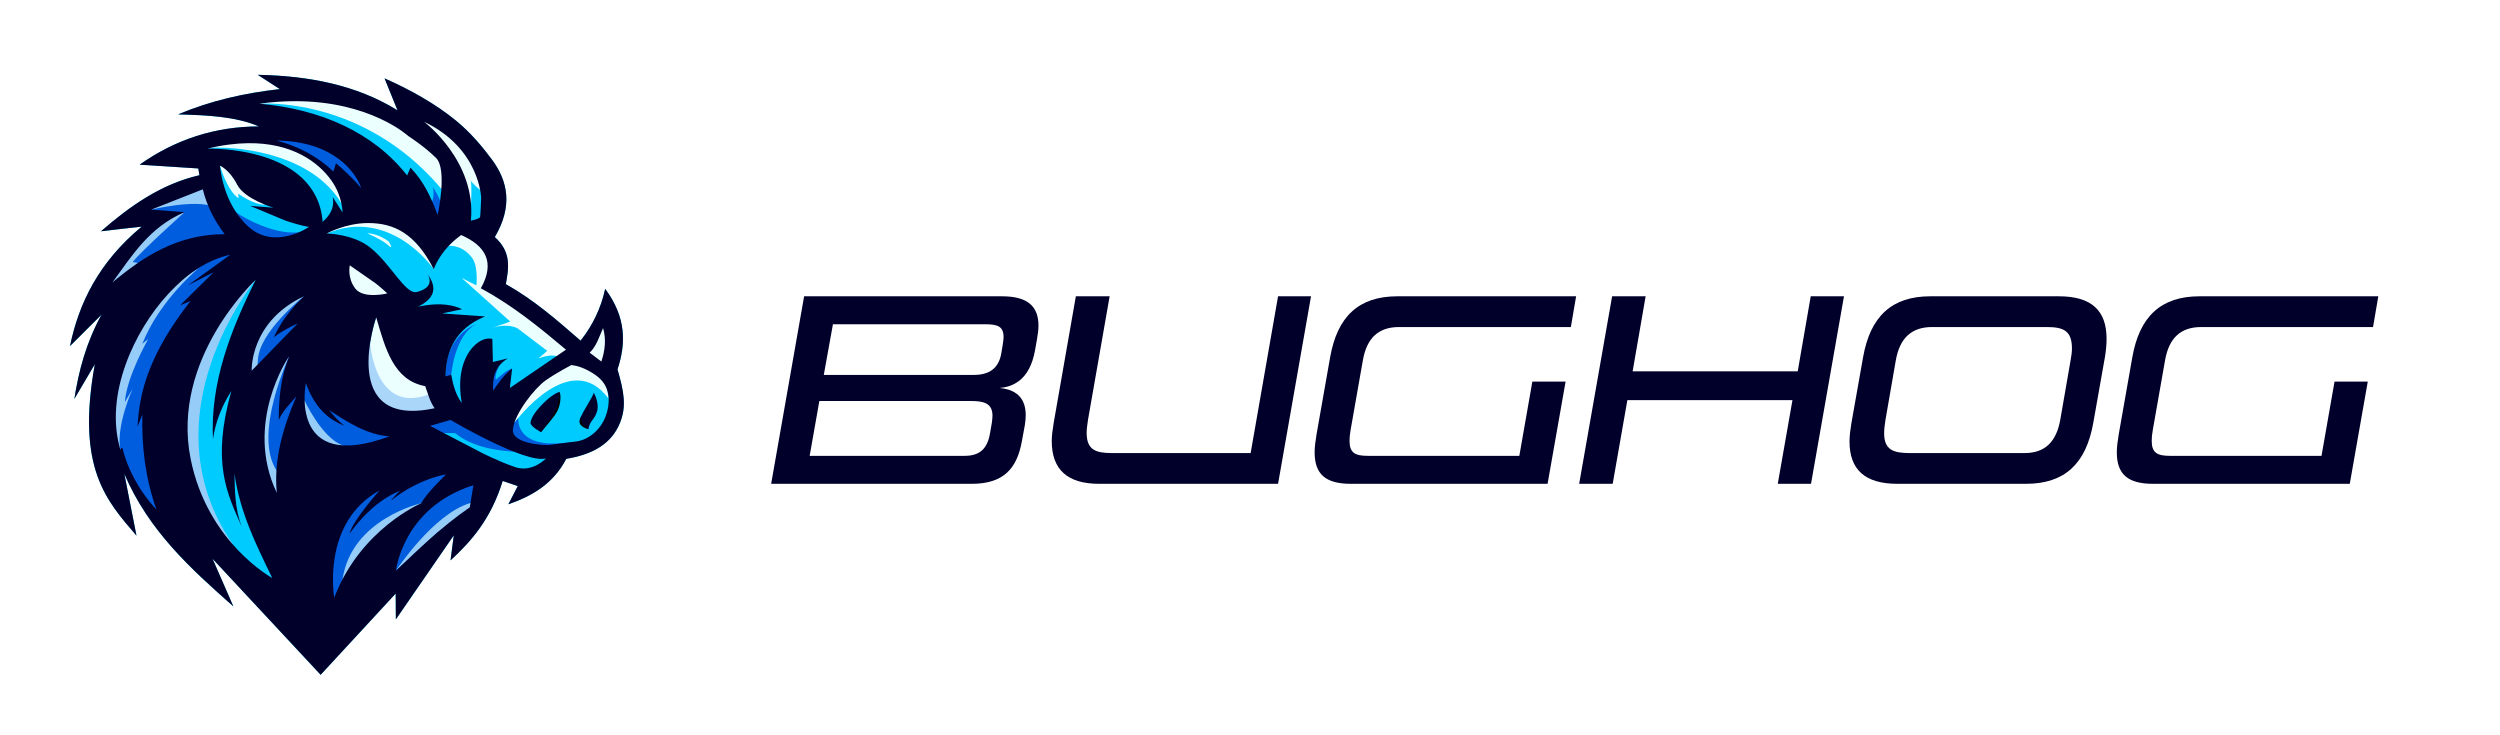
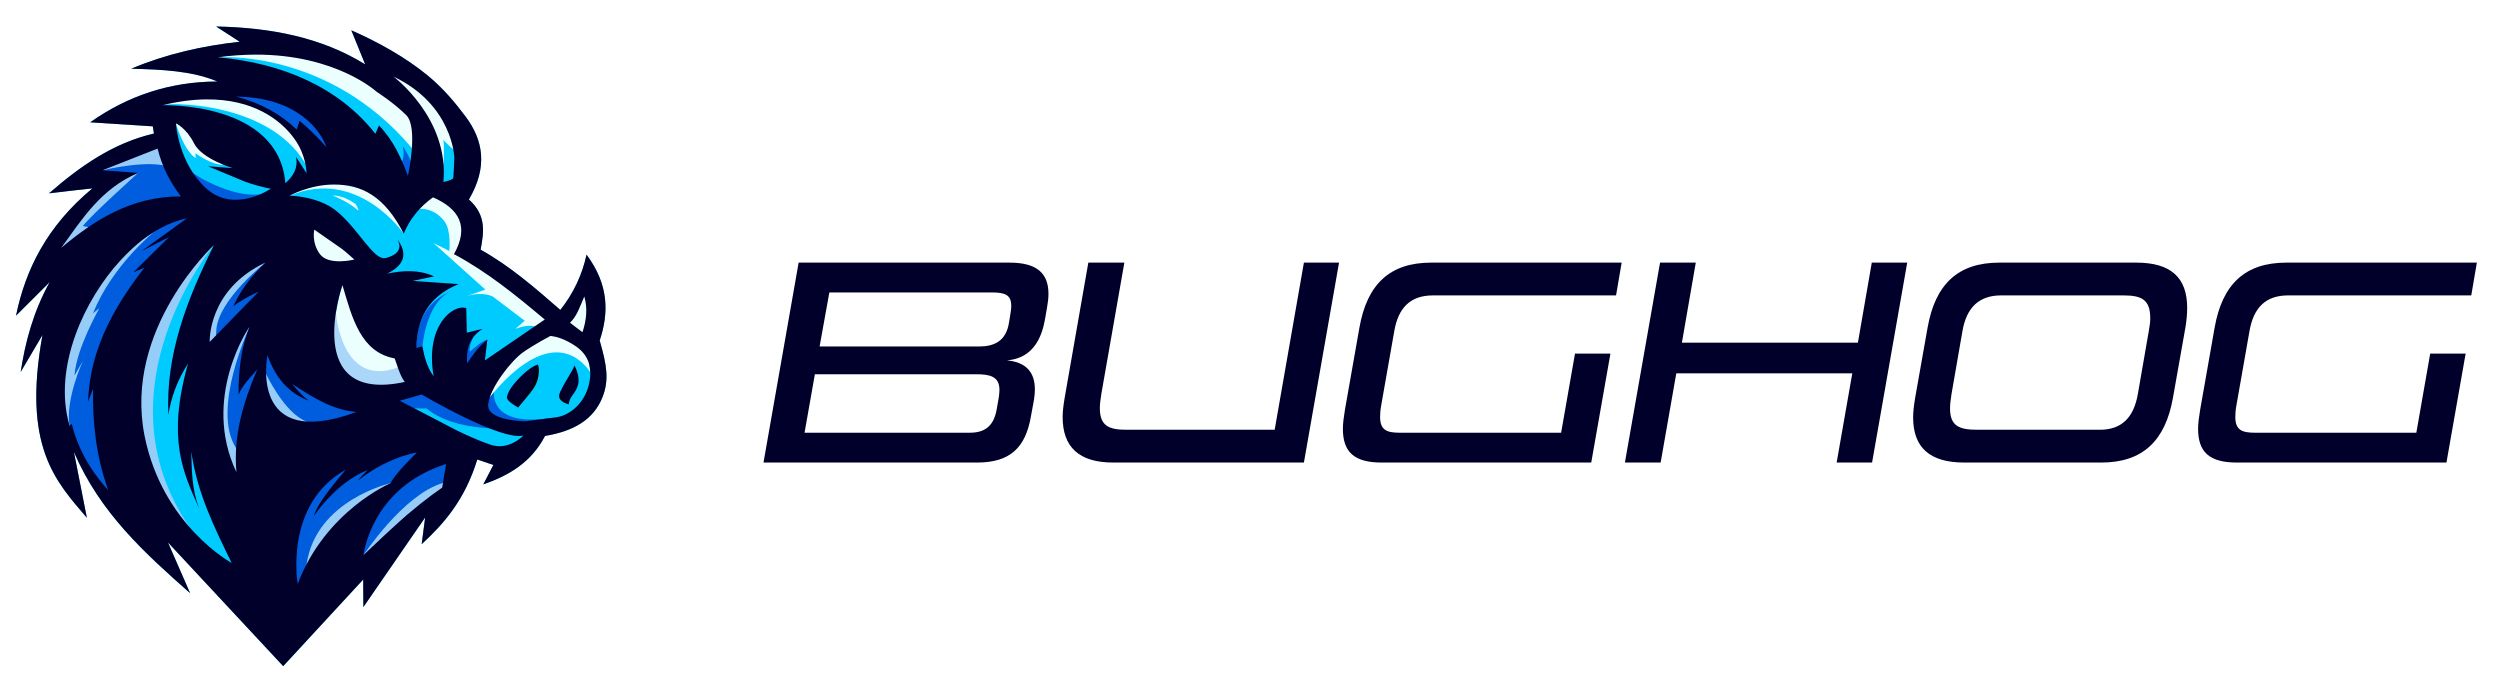
- <svg xmlns="http://www.w3.org/2000/svg" id="_x31_" viewBox="0 0 7220.18 2120.56" style="background-color:white">
+ <svg xmlns="http://www.w3.org/2000/svg" viewBox="158.844 144.256 6772.529 1875.325" id="_x31_" style="max-height: 500px; background-color:white" width="6772.529" height="1875.325">
  <defs>
    <style>.cls-1{fill:#96cdf8;}.cls-2{fill:#020202;}.cls-3{fill:#ecffff;}.cls-4{fill:#aad6f9;}.cls-5{fill:#005dde;}.cls-6{fill:#00cbff;}.cls-7{fill:#01002a;}</style>
  </defs>
-   <path class="cls-6" d="M744.26,216.01l63.9,41.31c-101.07,11.26-199.56,33.29-293.78,73.06,82.93,2.2,165.2,5.62,233.6,34.73-127.15.19-241.81,37.78-344.73,110.47l169.45,10.91,3.23,19.53c-110.26,25.49-200.05,88.6-284.27,161.97,40.46-4.93,79.4-9.32,117.49-13.41-123.92,102.94-181.23,220.44-206.97,344.83l91.26-90.94c-44.98,81.59-66.03,162.67-78.69,243.56l59.13-100.21c-54.69,301.63,34.93,395.25,120.24,495.06l-35.09-178.41c71.08,165.67,192.59,274.5,314.87,382.78l-60.17-137.67,312.27,335.26,216.74-234.7.5,74.59,167.34-242.64-9.44,72.34c60.45-55.7,116.79-119.73,150.68-229.4l43.63,14.75-27.41,52.73c68.27-23.84,129.58-58.8,167.33-131.36,77.54-12.76,131.46-44.2,155.53-104.87,18.67-47.06,11.44-88.13-7.53-153.52,24.58-73.74,25.84-149.9-35.56-232.59-12.02,55.48-35.84,105.32-71.04,149.71-67.43-58.64-134.45-117.67-215.92-163.26,8.39-46.21,16.83-92.42-31.81-135.92,52.17-88.72,38.69-161.18-9.27-225.1-27.47-36.61-60.03-76.06-102.69-111.08-58.82-48.28-133.16-90.09-206.52-122.16l37.57,92.35c-118.66-73.51-256.54-99.76-403.9-102.67Z" />
-   <path class="cls-4" d="M1255.59,1193.34s20.9-43.65,16.2-43.65-32.83-17.93-32.83-17.93l-102.34-28.93-67.74-112.23c-15.03-28.13-1.33-43.6,17.64-74.03l-17.64,21.14-27.5,105.99,40.2,116.04,54.55,27.15,119.47,6.47Z" />
-   <path class="cls-3" d="M1228.05,1115.19l-141.53-198.63c-8.66,25.66-13.46,49.96-17.64,74.03,0,0,13.62,206.29,167.61,149.06l4.93-15.79-13.37-8.67Z" />
-   <polygon class="cls-5" points="1379.75 1471.83 1386.49 1380.57 1220.13 1309.8 1143.49 1243.66 941.51 1090.23 908.84 824.65 835.54 807.5 727.49 960.06 672.95 1064.99 691.23 1173.13 784.74 1510.67 794.23 1701.91 691.39 1651.73 570.76 1507.84 485.93 1337.88 513.77 1107.74 652.18 799.97 691.23 738.8 622.84 548.18 598.71 481.18 566.83 428.04 623.07 399.76 804.42 378.02 792.56 406.49 824.29 421.11 900.94 458.11 981.62 517.56 1049.97 566.85 1067.17 530.28 983.92 410.02 860.81 384.52 789.65 359.16 649.48 383.11 550.36 411.7 569.35 453.57 604.62 516.27 409.82 600.28 436.73 654.05 290.97 815.01 346.66 888.16 300.34 1029.45 310.79 1269.61 352.16 1339.16 374 1379.32 465.49 1502.06 584.8 1573.28 819.48 1756.42 984.38 1777.16 1073.4 1704.88 1226.24 1625.17 1295.9 1519.8 1379.75 1471.83" />
-   <path class="cls-3" d="M1607.28,1028.53s-17.58-6.85-52.13,6.66l25.16-21.99-85.35-64.75s-24.92-16.13-71.88-1.98l50.52-17.72-140.16-125.94,42.48,21.36s6.03-54.16-12.41-79.31c-18.43-25.15-43.2-35.56-67.35-35.02-24.15.53-24.37-24.72-24.37-24.72l72.28-33.27,99.21,83.62-13.58,78.96,145.69,117.3,52.01,54.43,20.78,31.67-40.9,10.71Z" />
-   <path class="cls-3" d="M1252.55,777.14s-124.28-180.84-309.12-102.74l58.58-46.39,157.9-13.37,62.37,63.9,30.27,98.61Z" />
-   <path class="cls-3" d="M1485.53,1221.32s161.87-221.03,272.42-69.38l-3.47-22.62,5.84-104.88-13.5-125.43-28.12,65.55-45.76,52.46-127.99,73.11-66.01,83.57,6.6,47.61Z" />
-   <path class="cls-3" d="M1224.59,351.59l135.83,238.54s2.69-57.18-.86-67.53c0,0,23.98,27.87,37.31,30.85,13.33,2.97-18.45-63.56-18.45-63.56l-70.48-114.26-83.36-24.04Z" />
-   <path class="cls-3" d="M749.11,299.47s297.99-24.2,525.55,245.92l37.71,15.76-50.52-144.13-198.84-117.87-197.67-47.32-116.23,47.65Z" />
-   <path class="cls-3" d="M598.71,429.32c1.65-7.44,284.61-14.84,387.24,157.79l24.18-79.39-46.29-1.52-34.72-31.11-64.63-38.96-97.32-36.38-156.15,18.96-12.31,10.6Z" />
-   <path class="cls-3" d="M635.36,478.37s20.35,72.52,53.75,94.43l-1.01-13.52s43.28,32.41,76.62,31.56l-20.27-95-74.56-19.79-34.53,2.32Z" />
-   <polygon class="cls-3" points="988.76 755.1 1048.59 770.34 1132.58 847.45 1026.73 874.51 998.09 805.07 988.76 755.1" />
-   <path class="cls-1" d="M436.43,605.52s129.87-31.54,182.3-7.79c52.43,23.76-14.11-81.46-14.11-81.46l-38.66,5.59-109.69,59.16-19.84,24.5Z" />
-   <path class="cls-1" d="M533.19,612.66s-125.99,112.92-150.1,144.15l42.73,7.04-114.53,74.29-.49-47.29,125.94-136.8,68.65-36.37,27.8-5.02Z" />
-   <path class="cls-1" d="M576.89,771.81s-114.81,92.03-165.91,221.11l17.19-13.9s-62.58,109.01-67.51,182.36l22.58-38.8s-47.86,103.75-36.02,174.82c11.83,71.07-29.52,11.98-29.52,11.98l-6.9-158.33v-101.22l100.99-169.75,165.11-108.27Z" />
-   <path class="cls-1" d="M878.53,855.25s-131.39,102.74-133.82,185.99c-2.44,83.25-32.97,68.83-32.97,68.83l-20.51-68.83,36.26-81.18,82.66-99.54,68.38-5.27Z" />
-   <path class="cls-1" d="M835.33,1029.2s-105.69,223.35-36.83,329.08c68.85,105.73,40.27,98.87,40.27,98.87,0,0-100.8,22.65-102.09,2.06-1.3-20.59-11.83-182.64-11.83-182.64l38.74-165.56,71.75-81.82Z" />
-   <path class="cls-1" d="M738.41,808.27s-323.33,390.15-65.36,765.01l-96.17-43.33-82.54-297.61,38.84-249.2,158.04-183.16,47.19,8.29Z" />
-   <path class="cls-5" d="M1250.01,539.91c9.03,38.31-12.26,59.26-12.26,59.26l4.76,15.46,17.18,32.04s20.77-14.76,18.65-41.23c-2.12-26.48-28.32-65.53-28.32-65.53ZM672.95,605.52c0,.09.03.2.06.32l-.06-.32ZM673.01,605.84l13.32,67.42,101.26,34.84,76.4-37.58c-79.78,10.56-188.03-57.34-190.98-64.67ZM1375.02,936.18s-76.17,25.85-86.18,121.64c-2.42,23.16-3.82,34.74-4.65,40.32l19.01-15.71s9.09-113.71,71.83-146.24ZM1284.19,1098.13l-1.1.91s-.34,8.8,1.1-.91ZM1441.45,1057.61l-15.63,12.65-5.3,12.16-9.07,54.2,25.32,2.65,42.35-74.89c-11.87.63-47.14,32.27-47.14,32.27-4.47-14.09,9.46-39.04,9.46-39.04ZM1308.63,1199.71l-76.05,31.81,22.78,18.99,58.91.27c98.89,81.77,301.79,47.58,301.79,47.58l34.26-21.72c-165.96,25.35-153.43-69.62-153.43-69.62l-11.35,14.3-176.9-21.61Z" />
-   <path class="cls-1" d="M878.53,1154.9s49.33,107.97,110.73,131.32c61.4,23.35-11.86,46.21-11.86,46.21l-82.63-48.34-25.54-97.46,9.3-31.73Z" />
-   <path class="cls-1" d="M1217.27,1453.11s-202.21,45.29-227.86,219.53c-25.65,174.24,55.31-14.73,55.31-14.73l105.09-147.08,67.47-57.71Z" />
-   <path class="cls-1" d="M1143.49,1648.27s106.62-162.76,213.72-195.16c107.11-32.4,5.16,30.13,5.16,30.13l-99.2,54.55-119.68,110.48Z" />
-   <path class="cls-3" d="M1060.67,673.96s42.99,18.02,60.97,34.65c17.98,16.63.76-11.29.76-11.29,0,0-31.2-24.1-61.73-23.36Z" />
-   <path class="cls-2" d="M1699.29,1239.56s-16.52-3.85-23.34-13.85c-6.82-10,2.72-23.65,2.72-23.65l20.62,37.51Z" />
-   <path class="cls-2" d="M1615.09,1131.89c1.7-1.34,7.12,14.9.41,39.75-5.7,21.1-15.98,32.59-53.01,76.45l.4-8.78,52.2-107.42Z" />
-   <path class="cls-7" d="M744.26,216.01l63.91,41.31c-101.07,11.26-199.56,33.29-293.78,73.06,82.93,2.2,165.2,5.62,233.6,34.73-127.15.19-241.81,37.78-344.73,110.47l169.46,10.91,3.23,19.53c-110.26,25.49-200.05,88.6-284.27,161.97,40.46-4.93,79.4-9.32,117.49-13.41-123.92,102.94-181.23,220.44-206.97,344.83l91.26-90.94c-44.98,81.59-66.03,162.67-78.69,243.56l59.13-100.21c-54.69,301.63,34.93,395.25,120.24,495.06l-35.09-178.41c71.08,165.67,192.59,274.5,314.86,382.78l-60.17-137.67,312.27,335.26,216.74-234.7.5,74.59,167.34-242.64-9.44,72.34c60.45-55.7,116.79-119.73,150.68-229.4l43.63,14.75-27.41,52.73c68.27-23.84,129.58-58.8,167.33-131.36,77.54-12.76,131.46-44.2,155.53-104.87,18.67-47.06,11.44-88.13-7.53-153.52,24.58-73.74,25.84-149.9-35.56-232.59-12.02,55.48-35.84,105.32-71.04,149.71-67.43-58.64-134.45-117.67-215.92-163.26,8.39-46.21,16.83-92.42-31.81-135.92,52.17-88.72,38.69-161.18-9.27-225.1-27.47-36.61-60.03-76.06-102.69-111.08-58.82-48.28-133.16-90.09-206.52-122.16l37.57,92.35c-118.66-73.51-256.54-99.76-403.9-102.67ZM849.88,292.23c219.47-.87,329.3,100.66,329.3,100.66,0,0,46.77,29.93,80.24,63.36,33.46,33.43,4.52,164.67,4.52,164.67-18.03-48.29-38.69-95.71-78.51-136.76l-9.67,22.49c-98.31-125.3-251.46-191.66-426.65-207.19,35.83-4.9,69.42-7.11,100.77-7.24ZM1224.59,351.59c161.2,76.41,165.07,219.59,165.07,219.59,0,0-1.95,49.73-3.03,55.29-1.09,5.56-26.62,10.8-26.62,10.8,16.32-172.88-135.42-285.68-135.42-285.68ZM798.89,405.85c166.27,2.29,229.45,92.97,244.35,137.48-22.02-25.9-46.55-49.61-72.8-71.8l-7.79,23.7c-41.77-40-94.8-71.02-163.75-89.37ZM717.06,413.52c126.34-1.34,201.9,54.21,239.85,107.5,32.93,46.24,32.23,92.26,32.23,92.26l-28.34-44.25c6.09,31.13-8.04,52.91-28.96,71.55-17.48-221.65-333.13-211.26-333.13-211.26,43.62-10.59,82.98-15.42,118.35-15.8ZM635.36,478.37s27.93,12.14,49.29,54.46c21.36,42.32,105.08,66.97,105.08,66.97l-67.21-5.1s85.14,35.38,98.91,41.2c13.77,5.82,60.07,18.87,71.19,19.33,0,0-98.31,68.13-174.47,0-76.14-68.11-82.79-176.83-82.79-176.86ZM585.73,546.8c11.6,47.52,33.46,90.32,63.14,129.49-134.47-.06-233.11,63.2-324.34,139.55,56.75-77.68,107.27-160.22,208.66-203.18l-96.76-7.14,149.3-58.72ZM1063.72,644.17c74.99.16,136.31,30.73,188.82,132.97,16.41-39.84,43.23-72.36,79.33-98.35,70.52,31.06,99.04,78.59,56.77,153.91,90.22,48.16,168.55,112.05,245.96,177.17l-162.14,110.71,6.64-56.19c-24.48,19.02-39.58,41.58-54.88,64.05-1.71-35.05,2.48-68.65,42.44-93.44l-43.12,10.44-1.66-66.49c-36.7-11.71-112.35,49.24-88.25,184.73-17.45-23.45-25.16-51.75-30.46-81.26l-16.45,4.61c1.73-74.17,27.82-137.31,114.24-173.16l-124.08-8.68,57.88-12.21c-40.64-18.75-83.59-16.25-127.23-7.41,46.13-22.5,57.87-53.44,26.3-95.03,5.32,7.73,22.73,38.79-29.54,52.65-33.24,8.81-74.19-79.93-135.84-128.78-49.52-39.24-125.06-40.01-125.06-40.01,0,0,54.91-30.36,120.3-30.22ZM664.92,735.91l-122.12,88.21,74.32-37.88-97.08,95.71,30.16-12.61c-118.84,151.89-148.25,262.97-152.9,362.73l13.78-34.74c-1.99,90.65,7.86,181.91,40.76,274.34-52.94-57.01-85.57-122.83-98.52-178.9-.51-2.23-5.46,6.8-6.09,4.62-46.67-159.8,42.92-344.37,136.95-446.56,32.45-35.27,64.02-61.7,92.72-79.03,49.67-30,88.03-35.9,88.03-35.9ZM1010.25,766.36s64.69,45.09,73.78,51.4c9.09,6.31,34.71,29.59,34.71,29.59,0,0-69.1,17.33-92.92-14.3-23.82-31.63-15.58-66.69-15.58-66.69ZM738.41,808.27c-73.29,147.33-131.32,297.52-123.37,460.03,6.95-47.62,24.4-94.02,53.14-139.12-58.54,207.48-11.72,296.97,29.95,392.21-19.36-50.63-19.96-102.13-21.04-153.61,15.81,112.4,63.12,206.64,109.28,301.54,0,0-187.59-101.88-235.92-344.55-57.75-289.97,187.95-516.49,187.95-516.49ZM878.53,855.25c-40.01,37.01-68.24,76.78-87.68,118.6,20.43-15.82,44.33-28.33,69.17-39.94l-133.08,136.64s-6.4-141.26,151.59-215.31ZM1086.52,916.56c26.28,89.54,49.93,182.02,141.53,198.63,8.07,21.9,13.74,45.34,27.24,63.76-281.22,60.78-168.78-262.39-168.78-262.39ZM1741.74,947.44c9.29,32.25,5.78,64.5-5.01,96.76l-33.66-25.64c19.62-18.72,27.47-46.16,38.67-71.11ZM835.33,1029.2c-25.06,60.66-30.25,122.3-30.2,184.2,9.53-24.4,31.46-46.18,50.81-68.51-39.76,92.01-65.57,184.6-56.52,278.61-96.17-201.29,34.1-394.23,35.9-394.3ZM1649.76,1054.41s20.87.75,48.56,15.59c27.69,14.84,67.03,39.61,58.5,102-8.53,62.39-54.54,98.09-91.89,102.8-37.35,4.7-82.06,10.61-82.06,10.61,0,0-106.89-.24-101.47-46.32,5.42-46.08,63.49-118.81,94.75-140.68,31.25-21.86,73.62-43.99,73.62-43.99ZM883.39,1106.57c21.66,60.99,57.88,103.44,112.07,123.03-18.55-13.13-31.85-29.28-45.14-45.44,56.58,37.83,113.61,72.24,174.65,76.01-294.75,108.9-241.59-153.6-241.59-153.6ZM1615.09,1131.89c-22.02,7.03-53.66,37.88-70.89,61.65-8.64,11.92-11.49,22.67-12.03,26.5-1.61,11.45,30.32,28.05,30.32,28.05,0,0,6.37-9.34,25.18-35.03,9.09-12.41,19.02-31.17,23.52-47.87,4.82-17.86,3.9-33.3,3.9-33.3ZM1714.72,1133.81c-1.52,12.44-35.23,58.18-37.88,74.36-2.65,16.19,22.45,31.39,22.45,31.39,4.02-25.21,17.73-26.39,25.09-51.67,7.35-25.27-9.66-54.08-9.66-54.08ZM1301.18,1212.87s215.41,127.29,275.64,111.06c0,0-39.08,42.35-89.59,24.94-50.51-17.42-97.9-42.25-97.9-42.25l-147.43-76.78,59.29-16.97ZM1288.36,1369.94s-61.51,59.35-71.09,83.17c0,0-176.23,73.83-251.99,273.05,0,0-38.08-216.26,130.76-309.7,0,0-79.19,88.86-86.61,125.31,0,0,59.02-90.39,145.7-124.28,0,0-22.27,21.49-25.93,28.36,0,0,67.65-58.28,159.15-75.92ZM1367.28,1401.32l-10.55,63.88c-83.47,57.47-147.01,120.66-213.24,183.07,0,0,19.8-182.7,223.79-246.96Z" />
-   <path class="cls-7" d="M2227.16,1397.3l95.2-541.6h571.2c75.2,0,105.6,29.6,105.6,84.8,0,12-1.6,24-4,37.6l-5.6,32c-16,92-68.8,107.2-102.4,110.4,31.2,3.2,75.2,16,75.2,78.4,0,8-.8,17.6-2.4,28l-8.8,48c-14.4,79.2-53.6,122.4-144.8,122.4h-579.2ZM2864.76,1219.7c.8-7.2,1.6-13.6,1.6-19.2,0-36.8-26.4-42.4-63.2-42.4h-436.8l-28,158.4h448c44.8,0,65.6-22.4,72.8-64.8l5.6-32ZM2895.16,1000.5c1.6-10.4,3.2-20,3.2-27.2,0-30.4-16.8-36.8-52.8-36.8h-440l-26.4,146.4h432c41.6,0,72.8-15.2,80.8-63.2l3.2-19.2Z" />
-   <path class="cls-7" d="M3174.34,1397.3c-92,0-136.8-41.6-136.8-123.2,0-16,2.4-33.6,5.6-52.8l64-365.6h97.6l-62.4,356c-2.4,15.2-4,28-4,38.4,0,48.8,25.6,58.4,72.8,58.4h400.8l79.2-452.8h95.2l-95.2,541.6h-516.8Z" />
-   <path class="cls-7" d="M3901.54,1397.3c-73.6,0-104.8-28-104.8-91.2,0-15.2,2.4-32.8,5.6-52l39.2-222.4c20.8-117.6,82.4-176,194.4-176h516l-15.2,88.8h-496c-60,0-93.6,32-104.8,96.8l-35.2,200c-2.4,12.8-3.2,23.2-3.2,32,0,35.2,16.8,43.2,52.8,43.2h437.6l37.6-214.4h96l-52,295.2h-568Z" />
-   <path class="cls-7" d="M5134.33,1397.3l42.4-241.6h-476.8l-42.4,241.6h-96.8l95.2-541.6h96.8l-37.6,216.8h476.8l37.6-216.8h96l-95.2,541.6h-96Z" />
-   <path class="cls-7" d="M5479.92,1397.3c-93.6,0-138.4-40.8-138.4-122.4,0-16,2.4-34.4,5.6-53.6l33.6-189.6c20.8-117.6,82.4-176,194.4-176h371.2c93.6,0,137.6,40.8,137.6,122.4,0,16.8-1.6,34.4-4.8,53.6l-33.6,189.6c-20.8,117.6-82.4,176-194.4,176h-371.2ZM5979.92,1041.3c2.4-12.8,4-24.8,4-34.4,0-50.4-22.4-62.4-72.8-62.4h-331.2c-59.2,0-93.6,32-104.8,96.8l-29.6,170.4c-2.4,15.2-4,28-4,39.2,0,48,25.6,57.6,74.4,57.6h331.2c59.2,0,92-32.8,103.2-96.8l29.6-170.4Z" />
-   <path class="cls-7" d="M6218.31,1397.3c-73.6,0-104.8-28-104.8-91.2,0-15.2,2.4-32.8,5.6-52l39.2-222.4c20.8-117.6,82.4-176,194.4-176h516l-15.2,88.8h-496c-60,0-93.6,32-104.8,96.8l-35.2,200c-2.4,12.8-3.2,23.2-3.2,32,0,35.2,16.8,43.2,52.8,43.2h437.6l37.6-214.4h96l-52,295.2h-568Z" />
+   <path d="M744.26,216.01l63.9,41.31c-101.07,11.26-199.56,33.29-293.78,73.06,82.93,2.2,165.2,5.62,233.6,34.73-127.15.19-241.81,37.78-344.73,110.47l169.45,10.91,3.23,19.53c-110.26,25.49-200.05,88.6-284.27,161.97,40.46-4.93,79.4-9.32,117.49-13.41-123.92,102.94-181.23,220.44-206.97,344.83l91.26-90.94c-44.98,81.59-66.03,162.67-78.69,243.56l59.13-100.21c-54.69,301.63,34.93,395.25,120.24,495.06l-35.09-178.41c71.08,165.67,192.59,274.5,314.87,382.78l-60.17-137.67,312.27,335.26,216.74-234.7.5,74.59,167.34-242.64-9.44,72.34c60.45-55.7,116.79-119.73,150.68-229.4l43.63,14.75-27.41,52.73c68.27-23.84,129.58-58.8,167.33-131.36,77.54-12.76,131.46-44.2,155.53-104.87,18.67-47.06,11.44-88.13-7.53-153.52,24.58-73.74,25.84-149.9-35.56-232.59-12.02,55.48-35.84,105.32-71.04,149.71-67.43-58.64-134.45-117.67-215.92-163.26,8.39-46.21,16.83-92.42-31.81-135.92,52.17-88.72,38.69-161.18-9.27-225.1-27.47-36.61-60.03-76.06-102.69-111.08-58.82-48.28-133.16-90.09-206.52-122.16l37.57,92.35c-118.66-73.51-256.54-99.76-403.9-102.67Z" class="cls-6" />
+   <path d="M1255.59,1193.34s20.9-43.65,16.2-43.65-32.83-17.93-32.83-17.93l-102.34-28.93-67.74-112.23c-15.03-28.13-1.33-43.6,17.64-74.03l-17.64,21.14-27.5,105.99,40.2,116.04,54.55,27.15,119.47,6.47Z" class="cls-4" />
+   <path d="M1228.05,1115.19l-141.53-198.63c-8.66,25.66-13.46,49.96-17.64,74.03,0,0,13.62,206.29,167.61,149.06l4.93-15.79-13.37-8.67Z" class="cls-3" />
+   <polygon points="1379.75 1471.83 1386.49 1380.57 1220.13 1309.8 1143.49 1243.66 941.51 1090.23 908.84 824.65 835.54 807.5 727.49 960.06 672.95 1064.99 691.23 1173.13 784.74 1510.67 794.23 1701.91 691.39 1651.73 570.76 1507.84 485.93 1337.88 513.77 1107.74 652.18 799.97 691.23 738.8 622.84 548.18 598.71 481.18 566.83 428.04 623.07 399.76 804.42 378.02 792.56 406.49 824.29 421.11 900.94 458.11 981.62 517.56 1049.97 566.85 1067.17 530.28 983.92 410.02 860.81 384.52 789.65 359.16 649.48 383.11 550.36 411.7 569.35 453.57 604.62 516.27 409.82 600.28 436.73 654.05 290.97 815.01 346.66 888.16 300.34 1029.45 310.79 1269.61 352.16 1339.16 374 1379.32 465.49 1502.06 584.8 1573.28 819.48 1756.42 984.38 1777.16 1073.4 1704.88 1226.24 1625.17 1295.9 1519.8 1379.75 1471.83" class="cls-5" />
+   <path d="M1607.28,1028.53s-17.58-6.85-52.13,6.66l25.16-21.99-85.35-64.75s-24.92-16.13-71.88-1.98l50.52-17.72-140.16-125.94,42.48,21.36s6.03-54.16-12.41-79.31c-18.43-25.15-43.2-35.56-67.35-35.02-24.15.53-24.37-24.72-24.37-24.72l72.28-33.27,99.21,83.62-13.58,78.96,145.69,117.3,52.01,54.43,20.78,31.67-40.9,10.71Z" class="cls-3" />
+   <path d="M1252.55,777.14s-124.28-180.84-309.12-102.74l58.58-46.39,157.9-13.37,62.37,63.9,30.27,98.61Z" class="cls-3" />
+   <path d="M1485.53,1221.32s161.87-221.03,272.42-69.38l-3.47-22.62,5.84-104.88-13.5-125.43-28.12,65.55-45.76,52.46-127.99,73.11-66.01,83.57,6.6,47.61Z" class="cls-3" />
+   <path d="M1224.59,351.59l135.83,238.54s2.69-57.18-.86-67.53c0,0,23.98,27.87,37.31,30.85,13.33,2.97-18.45-63.56-18.45-63.56l-70.48-114.26-83.36-24.04Z" class="cls-3" />
+   <path d="M749.11,299.47s297.99-24.2,525.55,245.92l37.71,15.76-50.52-144.13-198.84-117.87-197.67-47.32-116.23,47.65Z" class="cls-3" />
+   <path d="M598.71,429.32c1.65-7.44,284.61-14.84,387.24,157.79l24.18-79.39-46.29-1.52-34.72-31.11-64.63-38.96-97.32-36.38-156.15,18.96-12.31,10.6Z" class="cls-3" />
+   <path d="M635.36,478.37s20.35,72.52,53.75,94.43l-1.01-13.52s43.28,32.41,76.62,31.56l-20.27-95-74.56-19.79-34.53,2.32Z" class="cls-3" />
+   <polygon points="988.76 755.1 1048.59 770.34 1132.58 847.45 1026.73 874.51 998.09 805.07 988.76 755.1" class="cls-3" />
+   <path d="M436.43,605.52s129.87-31.54,182.3-7.79c52.43,23.76-14.11-81.46-14.11-81.46l-38.66,5.59-109.69,59.16-19.84,24.5Z" class="cls-1" />
+   <path d="M533.19,612.66s-125.99,112.92-150.1,144.15l42.73,7.04-114.53,74.29-.49-47.29,125.94-136.8,68.65-36.37,27.8-5.02Z" class="cls-1" />
+   <path d="M576.89,771.81s-114.81,92.03-165.91,221.11l17.19-13.9s-62.58,109.01-67.51,182.36l22.58-38.8s-47.86,103.75-36.02,174.82c11.83,71.07-29.52,11.98-29.52,11.98l-6.9-158.33v-101.22l100.99-169.75,165.11-108.27Z" class="cls-1" />
+   <path d="M878.53,855.25s-131.39,102.74-133.82,185.99c-2.44,83.25-32.97,68.83-32.97,68.83l-20.51-68.83,36.26-81.18,82.66-99.54,68.38-5.27Z" class="cls-1" />
+   <path d="M835.33,1029.2s-105.69,223.35-36.83,329.08c68.85,105.73,40.27,98.87,40.27,98.87,0,0-100.8,22.65-102.09,2.06-1.3-20.59-11.83-182.64-11.83-182.64l38.74-165.56,71.75-81.82Z" class="cls-1" />
+   <path d="M738.41,808.27s-323.33,390.15-65.36,765.01l-96.17-43.33-82.54-297.61,38.84-249.2,158.04-183.16,47.19,8.29Z" class="cls-1" />
+   <path d="M1250.01,539.91c9.03,38.31-12.26,59.26-12.26,59.26l4.76,15.46,17.18,32.04s20.77-14.76,18.65-41.23c-2.12-26.48-28.32-65.53-28.32-65.53ZM672.95,605.52c0,.09.03.2.06.32l-.06-.32ZM673.01,605.84l13.32,67.42,101.26,34.84,76.4-37.58c-79.78,10.56-188.03-57.34-190.98-64.67ZM1375.02,936.18s-76.17,25.85-86.18,121.64c-2.42,23.16-3.82,34.74-4.65,40.32l19.01-15.71s9.09-113.71,71.83-146.24ZM1284.19,1098.13l-1.1.91s-.34,8.8,1.1-.91ZM1441.45,1057.61l-15.63,12.65-5.3,12.16-9.07,54.2,25.32,2.65,42.35-74.89c-11.87.63-47.14,32.27-47.14,32.27-4.47-14.09,9.46-39.04,9.46-39.04ZM1308.63,1199.71l-76.05,31.81,22.78,18.99,58.91.27c98.89,81.77,301.79,47.58,301.79,47.58l34.26-21.72c-165.96,25.35-153.43-69.62-153.43-69.62l-11.35,14.3-176.9-21.61Z" class="cls-5" />
+   <path d="M878.53,1154.9s49.33,107.97,110.73,131.32c61.4,23.35-11.86,46.21-11.86,46.21l-82.63-48.34-25.54-97.46,9.3-31.73Z" class="cls-1" />
+   <path d="M1217.27,1453.11s-202.21,45.29-227.86,219.53c-25.65,174.24,55.31-14.73,55.31-14.73l105.09-147.08,67.47-57.71Z" class="cls-1" />
+   <path d="M1143.49,1648.27s106.62-162.76,213.72-195.16c107.11-32.4,5.16,30.13,5.16,30.13l-99.2,54.55-119.68,110.48Z" class="cls-1" />
+   <path d="M1060.67,673.96s42.99,18.02,60.97,34.65c17.98,16.63.76-11.29.76-11.29,0,0-31.2-24.1-61.73-23.36Z" class="cls-3" />
+   <path d="M1699.29,1239.56s-16.52-3.85-23.34-13.85c-6.82-10,2.72-23.65,2.72-23.65l20.62,37.51Z" class="cls-2" />
+   <path d="M1615.09,1131.89c1.7-1.34,7.12,14.9.41,39.75-5.7,21.1-15.98,32.59-53.01,76.45l.4-8.78,52.2-107.42Z" class="cls-2" />
+   <path d="M744.26,216.01l63.91,41.31c-101.07,11.26-199.56,33.29-293.78,73.06,82.93,2.2,165.2,5.62,233.6,34.73-127.15.19-241.81,37.78-344.73,110.47l169.46,10.91,3.23,19.53c-110.26,25.49-200.05,88.6-284.27,161.97,40.46-4.93,79.4-9.32,117.49-13.41-123.92,102.94-181.23,220.44-206.97,344.83l91.26-90.94c-44.98,81.59-66.03,162.67-78.69,243.56l59.13-100.21c-54.69,301.63,34.93,395.25,120.24,495.06l-35.09-178.41c71.08,165.67,192.59,274.5,314.86,382.78l-60.17-137.67,312.27,335.26,216.74-234.7.5,74.59,167.34-242.64-9.44,72.34c60.45-55.7,116.79-119.73,150.68-229.4l43.63,14.75-27.41,52.73c68.27-23.84,129.58-58.8,167.33-131.36,77.54-12.76,131.46-44.2,155.53-104.87,18.67-47.06,11.44-88.13-7.53-153.52,24.58-73.74,25.84-149.9-35.56-232.59-12.02,55.48-35.84,105.32-71.04,149.71-67.43-58.64-134.45-117.67-215.92-163.26,8.39-46.21,16.83-92.42-31.81-135.92,52.17-88.72,38.69-161.18-9.27-225.1-27.47-36.61-60.03-76.06-102.69-111.08-58.82-48.28-133.16-90.09-206.52-122.16l37.57,92.35c-118.66-73.51-256.54-99.76-403.9-102.67ZM849.88,292.23c219.47-.87,329.3,100.66,329.3,100.66,0,0,46.77,29.93,80.24,63.36,33.46,33.43,4.52,164.67,4.52,164.67-18.03-48.29-38.69-95.71-78.51-136.76l-9.67,22.49c-98.31-125.3-251.46-191.66-426.65-207.19,35.83-4.9,69.42-7.11,100.77-7.24ZM1224.59,351.59c161.2,76.41,165.07,219.59,165.07,219.59,0,0-1.95,49.73-3.03,55.29-1.09,5.56-26.62,10.8-26.62,10.8,16.32-172.88-135.42-285.68-135.42-285.68ZM798.89,405.85c166.27,2.29,229.45,92.97,244.35,137.48-22.02-25.9-46.55-49.61-72.8-71.8l-7.79,23.7c-41.77-40-94.8-71.02-163.75-89.37ZM717.06,413.52c126.34-1.34,201.9,54.21,239.85,107.5,32.93,46.24,32.23,92.26,32.23,92.26l-28.34-44.25c6.09,31.13-8.04,52.91-28.96,71.55-17.48-221.65-333.13-211.26-333.13-211.26,43.62-10.59,82.98-15.42,118.35-15.8ZM635.36,478.37s27.93,12.14,49.29,54.46c21.36,42.32,105.08,66.97,105.08,66.97l-67.21-5.1s85.14,35.38,98.91,41.2c13.77,5.82,60.07,18.87,71.19,19.33,0,0-98.31,68.13-174.47,0-76.14-68.11-82.79-176.83-82.79-176.86ZM585.73,546.8c11.6,47.52,33.46,90.32,63.14,129.49-134.47-.06-233.11,63.2-324.34,139.55,56.75-77.68,107.27-160.22,208.66-203.18l-96.76-7.14,149.3-58.72ZM1063.72,644.17c74.99.16,136.31,30.73,188.82,132.97,16.41-39.84,43.23-72.36,79.33-98.35,70.52,31.06,99.04,78.59,56.77,153.91,90.22,48.16,168.55,112.05,245.96,177.17l-162.14,110.71,6.64-56.19c-24.48,19.02-39.58,41.58-54.88,64.05-1.71-35.05,2.48-68.65,42.44-93.44l-43.12,10.44-1.66-66.49c-36.7-11.71-112.35,49.24-88.25,184.73-17.45-23.45-25.16-51.75-30.46-81.26l-16.45,4.61c1.73-74.17,27.82-137.31,114.24-173.16l-124.08-8.68,57.88-12.21c-40.64-18.75-83.59-16.25-127.23-7.41,46.13-22.5,57.87-53.44,26.3-95.03,5.32,7.73,22.73,38.79-29.54,52.65-33.24,8.81-74.19-79.93-135.84-128.78-49.52-39.24-125.06-40.01-125.06-40.01,0,0,54.91-30.36,120.3-30.22ZM664.92,735.91l-122.12,88.21,74.32-37.88-97.08,95.71,30.16-12.61c-118.84,151.89-148.25,262.97-152.9,362.73l13.78-34.74c-1.99,90.65,7.86,181.91,40.76,274.34-52.94-57.01-85.57-122.83-98.52-178.9-.51-2.23-5.46,6.8-6.09,4.62-46.67-159.8,42.92-344.37,136.95-446.56,32.45-35.27,64.02-61.7,92.72-79.03,49.67-30,88.03-35.9,88.03-35.9ZM1010.25,766.36s64.69,45.09,73.78,51.4c9.09,6.31,34.71,29.59,34.71,29.59,0,0-69.1,17.33-92.92-14.3-23.82-31.63-15.58-66.69-15.58-66.69ZM738.41,808.27c-73.29,147.33-131.32,297.52-123.37,460.03,6.95-47.62,24.4-94.02,53.14-139.12-58.54,207.48-11.72,296.97,29.95,392.21-19.36-50.63-19.96-102.13-21.04-153.61,15.81,112.4,63.12,206.64,109.28,301.54,0,0-187.59-101.88-235.92-344.55-57.75-289.97,187.95-516.49,187.95-516.49ZM878.53,855.25c-40.01,37.01-68.24,76.78-87.68,118.6,20.43-15.82,44.33-28.33,69.17-39.94l-133.08,136.64s-6.4-141.26,151.59-215.31ZM1086.52,916.56c26.28,89.54,49.93,182.02,141.53,198.63,8.07,21.9,13.74,45.34,27.24,63.76-281.22,60.78-168.78-262.39-168.78-262.39ZM1741.74,947.44c9.29,32.25,5.78,64.5-5.01,96.76l-33.66-25.64c19.62-18.72,27.47-46.16,38.67-71.11ZM835.33,1029.2c-25.06,60.66-30.25,122.3-30.2,184.2,9.53-24.4,31.46-46.18,50.81-68.51-39.76,92.01-65.57,184.6-56.52,278.61-96.17-201.29,34.1-394.23,35.9-394.3ZM1649.76,1054.41s20.87.75,48.56,15.59c27.69,14.84,67.03,39.61,58.5,102-8.53,62.39-54.54,98.09-91.89,102.8-37.35,4.7-82.06,10.61-82.06,10.61,0,0-106.89-.24-101.47-46.32,5.42-46.08,63.49-118.81,94.75-140.68,31.25-21.86,73.62-43.99,73.62-43.99ZM883.39,1106.57c21.66,60.99,57.88,103.44,112.07,123.03-18.55-13.13-31.85-29.28-45.14-45.44,56.58,37.83,113.61,72.24,174.65,76.01-294.75,108.9-241.59-153.6-241.59-153.6ZM1615.09,1131.89c-22.02,7.03-53.66,37.88-70.89,61.65-8.64,11.92-11.49,22.67-12.03,26.5-1.61,11.45,30.32,28.05,30.32,28.05,0,0,6.37-9.34,25.18-35.03,9.09-12.41,19.02-31.17,23.52-47.87,4.82-17.86,3.9-33.3,3.9-33.3ZM1714.72,1133.81c-1.52,12.44-35.23,58.18-37.88,74.36-2.65,16.19,22.45,31.39,22.45,31.39,4.02-25.21,17.73-26.39,25.09-51.67,7.35-25.27-9.66-54.08-9.66-54.08ZM1301.18,1212.87s215.41,127.29,275.64,111.06c0,0-39.08,42.35-89.59,24.94-50.51-17.42-97.9-42.25-97.9-42.25l-147.43-76.78,59.29-16.97ZM1288.36,1369.94s-61.51,59.35-71.09,83.17c0,0-176.23,73.83-251.99,273.05,0,0-38.08-216.26,130.76-309.7,0,0-79.19,88.86-86.61,125.31,0,0,59.02-90.39,145.7-124.28,0,0-22.27,21.49-25.93,28.36,0,0,67.65-58.28,159.15-75.92ZM1367.28,1401.32l-10.55,63.88c-83.47,57.47-147.01,120.66-213.24,183.07,0,0,19.8-182.7,223.79-246.96Z" class="cls-7" />
+   <path d="M2227.16,1397.3l95.2-541.6h571.2c75.2,0,105.6,29.6,105.6,84.8,0,12-1.6,24-4,37.6l-5.6,32c-16,92-68.8,107.2-102.4,110.4,31.2,3.2,75.2,16,75.2,78.4,0,8-.8,17.6-2.4,28l-8.8,48c-14.4,79.2-53.6,122.4-144.8,122.4h-579.2ZM2864.76,1219.7c.8-7.2,1.6-13.6,1.6-19.2,0-36.8-26.4-42.4-63.2-42.4h-436.8l-28,158.4h448c44.8,0,65.6-22.4,72.8-64.8l5.6-32ZM2895.16,1000.5c1.6-10.4,3.2-20,3.2-27.2,0-30.4-16.8-36.8-52.8-36.8h-440l-26.4,146.4h432c41.6,0,72.8-15.2,80.8-63.2l3.2-19.2Z" class="cls-7" />
+   <path d="M3174.34,1397.3c-92,0-136.8-41.6-136.8-123.2,0-16,2.4-33.6,5.6-52.8l64-365.6h97.6l-62.4,356c-2.4,15.2-4,28-4,38.4,0,48.8,25.6,58.4,72.8,58.4h400.8l79.2-452.8h95.2l-95.2,541.6h-516.8Z" class="cls-7" />
+   <path d="M3901.54,1397.3c-73.6,0-104.8-28-104.8-91.2,0-15.2,2.4-32.8,5.6-52l39.2-222.4c20.8-117.6,82.4-176,194.4-176h516l-15.2,88.8h-496c-60,0-93.6,32-104.8,96.8l-35.2,200c-2.4,12.8-3.2,23.2-3.2,32,0,35.2,16.8,43.2,52.8,43.2h437.6l37.6-214.4h96l-52,295.2h-568Z" class="cls-7" />
+   <path d="M5134.33,1397.3l42.4-241.6h-476.8l-42.4,241.6h-96.8l95.2-541.6h96.8l-37.6,216.8h476.8l37.6-216.8h96l-95.2,541.6h-96Z" class="cls-7" />
+   <path d="M5479.92,1397.3c-93.6,0-138.4-40.8-138.4-122.4,0-16,2.4-34.4,5.6-53.6l33.6-189.6c20.8-117.6,82.4-176,194.4-176h371.2c93.6,0,137.6,40.8,137.6,122.4,0,16.8-1.6,34.4-4.8,53.6l-33.6,189.6c-20.8,117.6-82.4,176-194.4,176h-371.2ZM5979.92,1041.3c2.4-12.8,4-24.8,4-34.4,0-50.4-22.4-62.4-72.8-62.4h-331.2c-59.2,0-93.6,32-104.8,96.8l-29.6,170.4c-2.4,15.2-4,28-4,39.2,0,48,25.6,57.6,74.4,57.6h331.2c59.2,0,92-32.8,103.2-96.8l29.6-170.4Z" class="cls-7" />
+   <path d="M6218.31,1397.3c-73.6,0-104.8-28-104.8-91.2,0-15.2,2.4-32.8,5.6-52l39.2-222.4c20.8-117.6,82.4-176,194.4-176h516l-15.2,88.8h-496c-60,0-93.6,32-104.8,96.8l-35.2,200c-2.4,12.8-3.2,23.2-3.2,32,0,35.2,16.8,43.2,52.8,43.2h437.6l37.6-214.4h96l-52,295.2h-568Z" class="cls-7" />
</svg>
